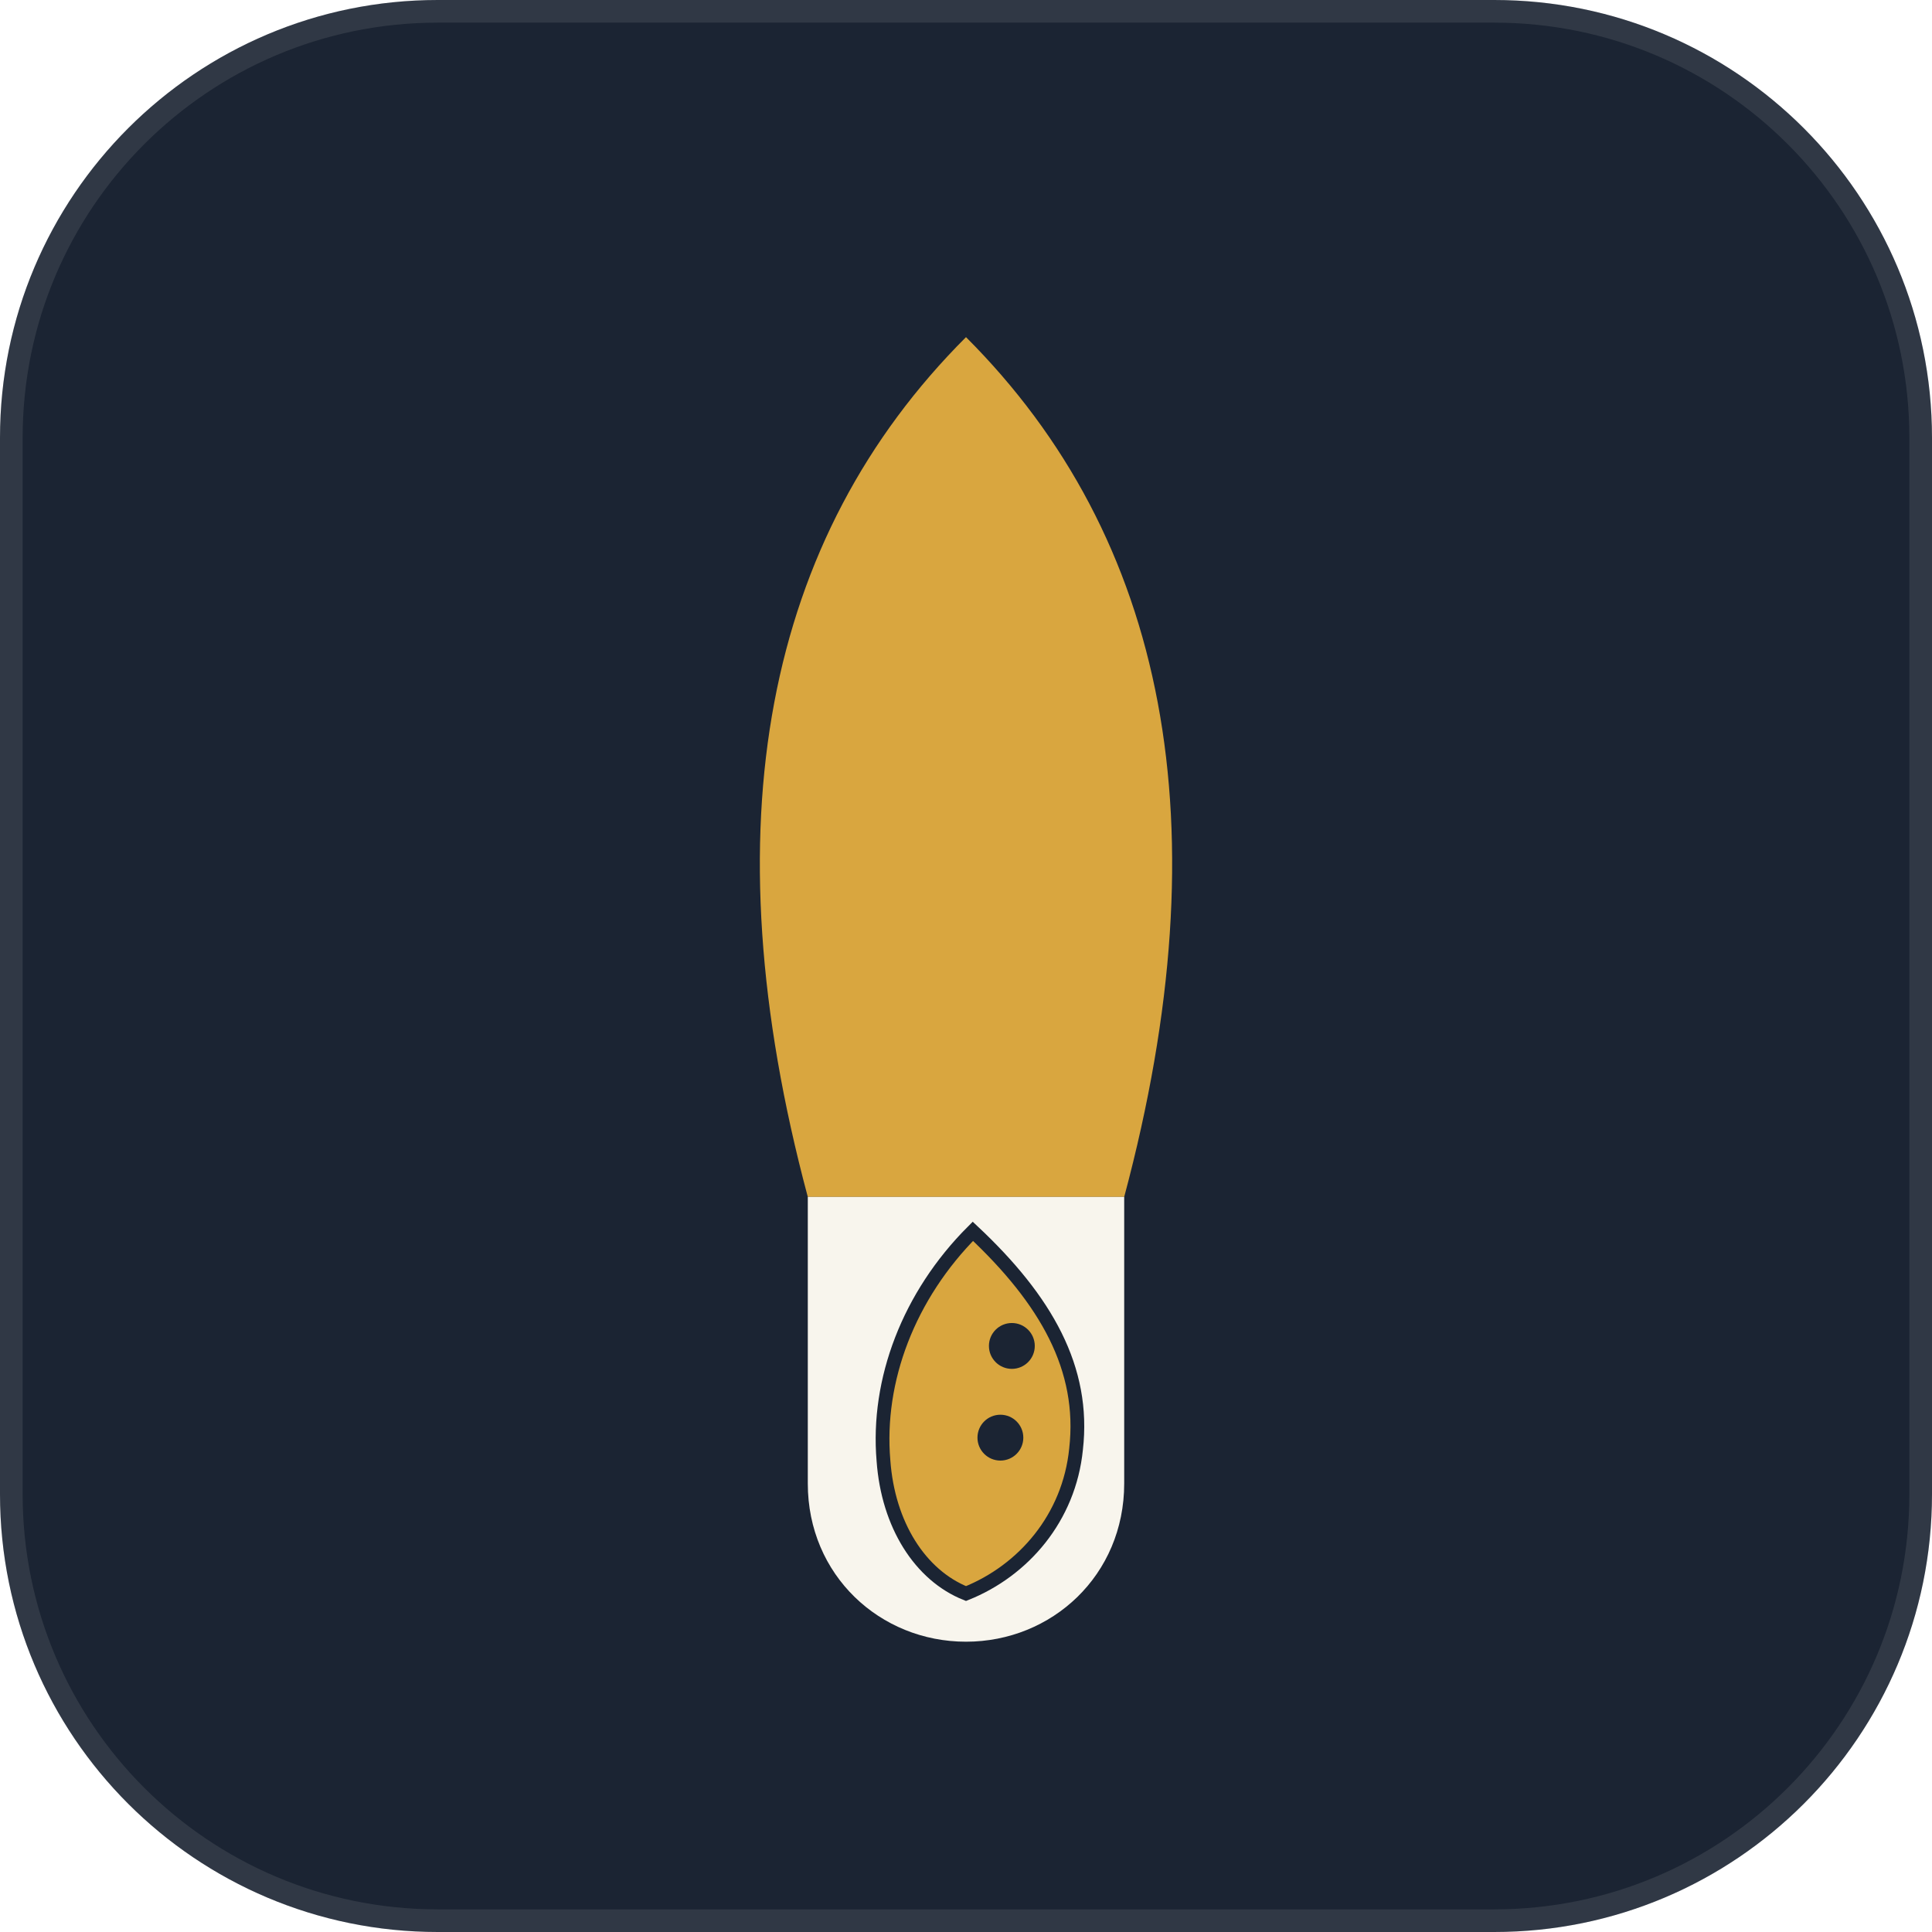
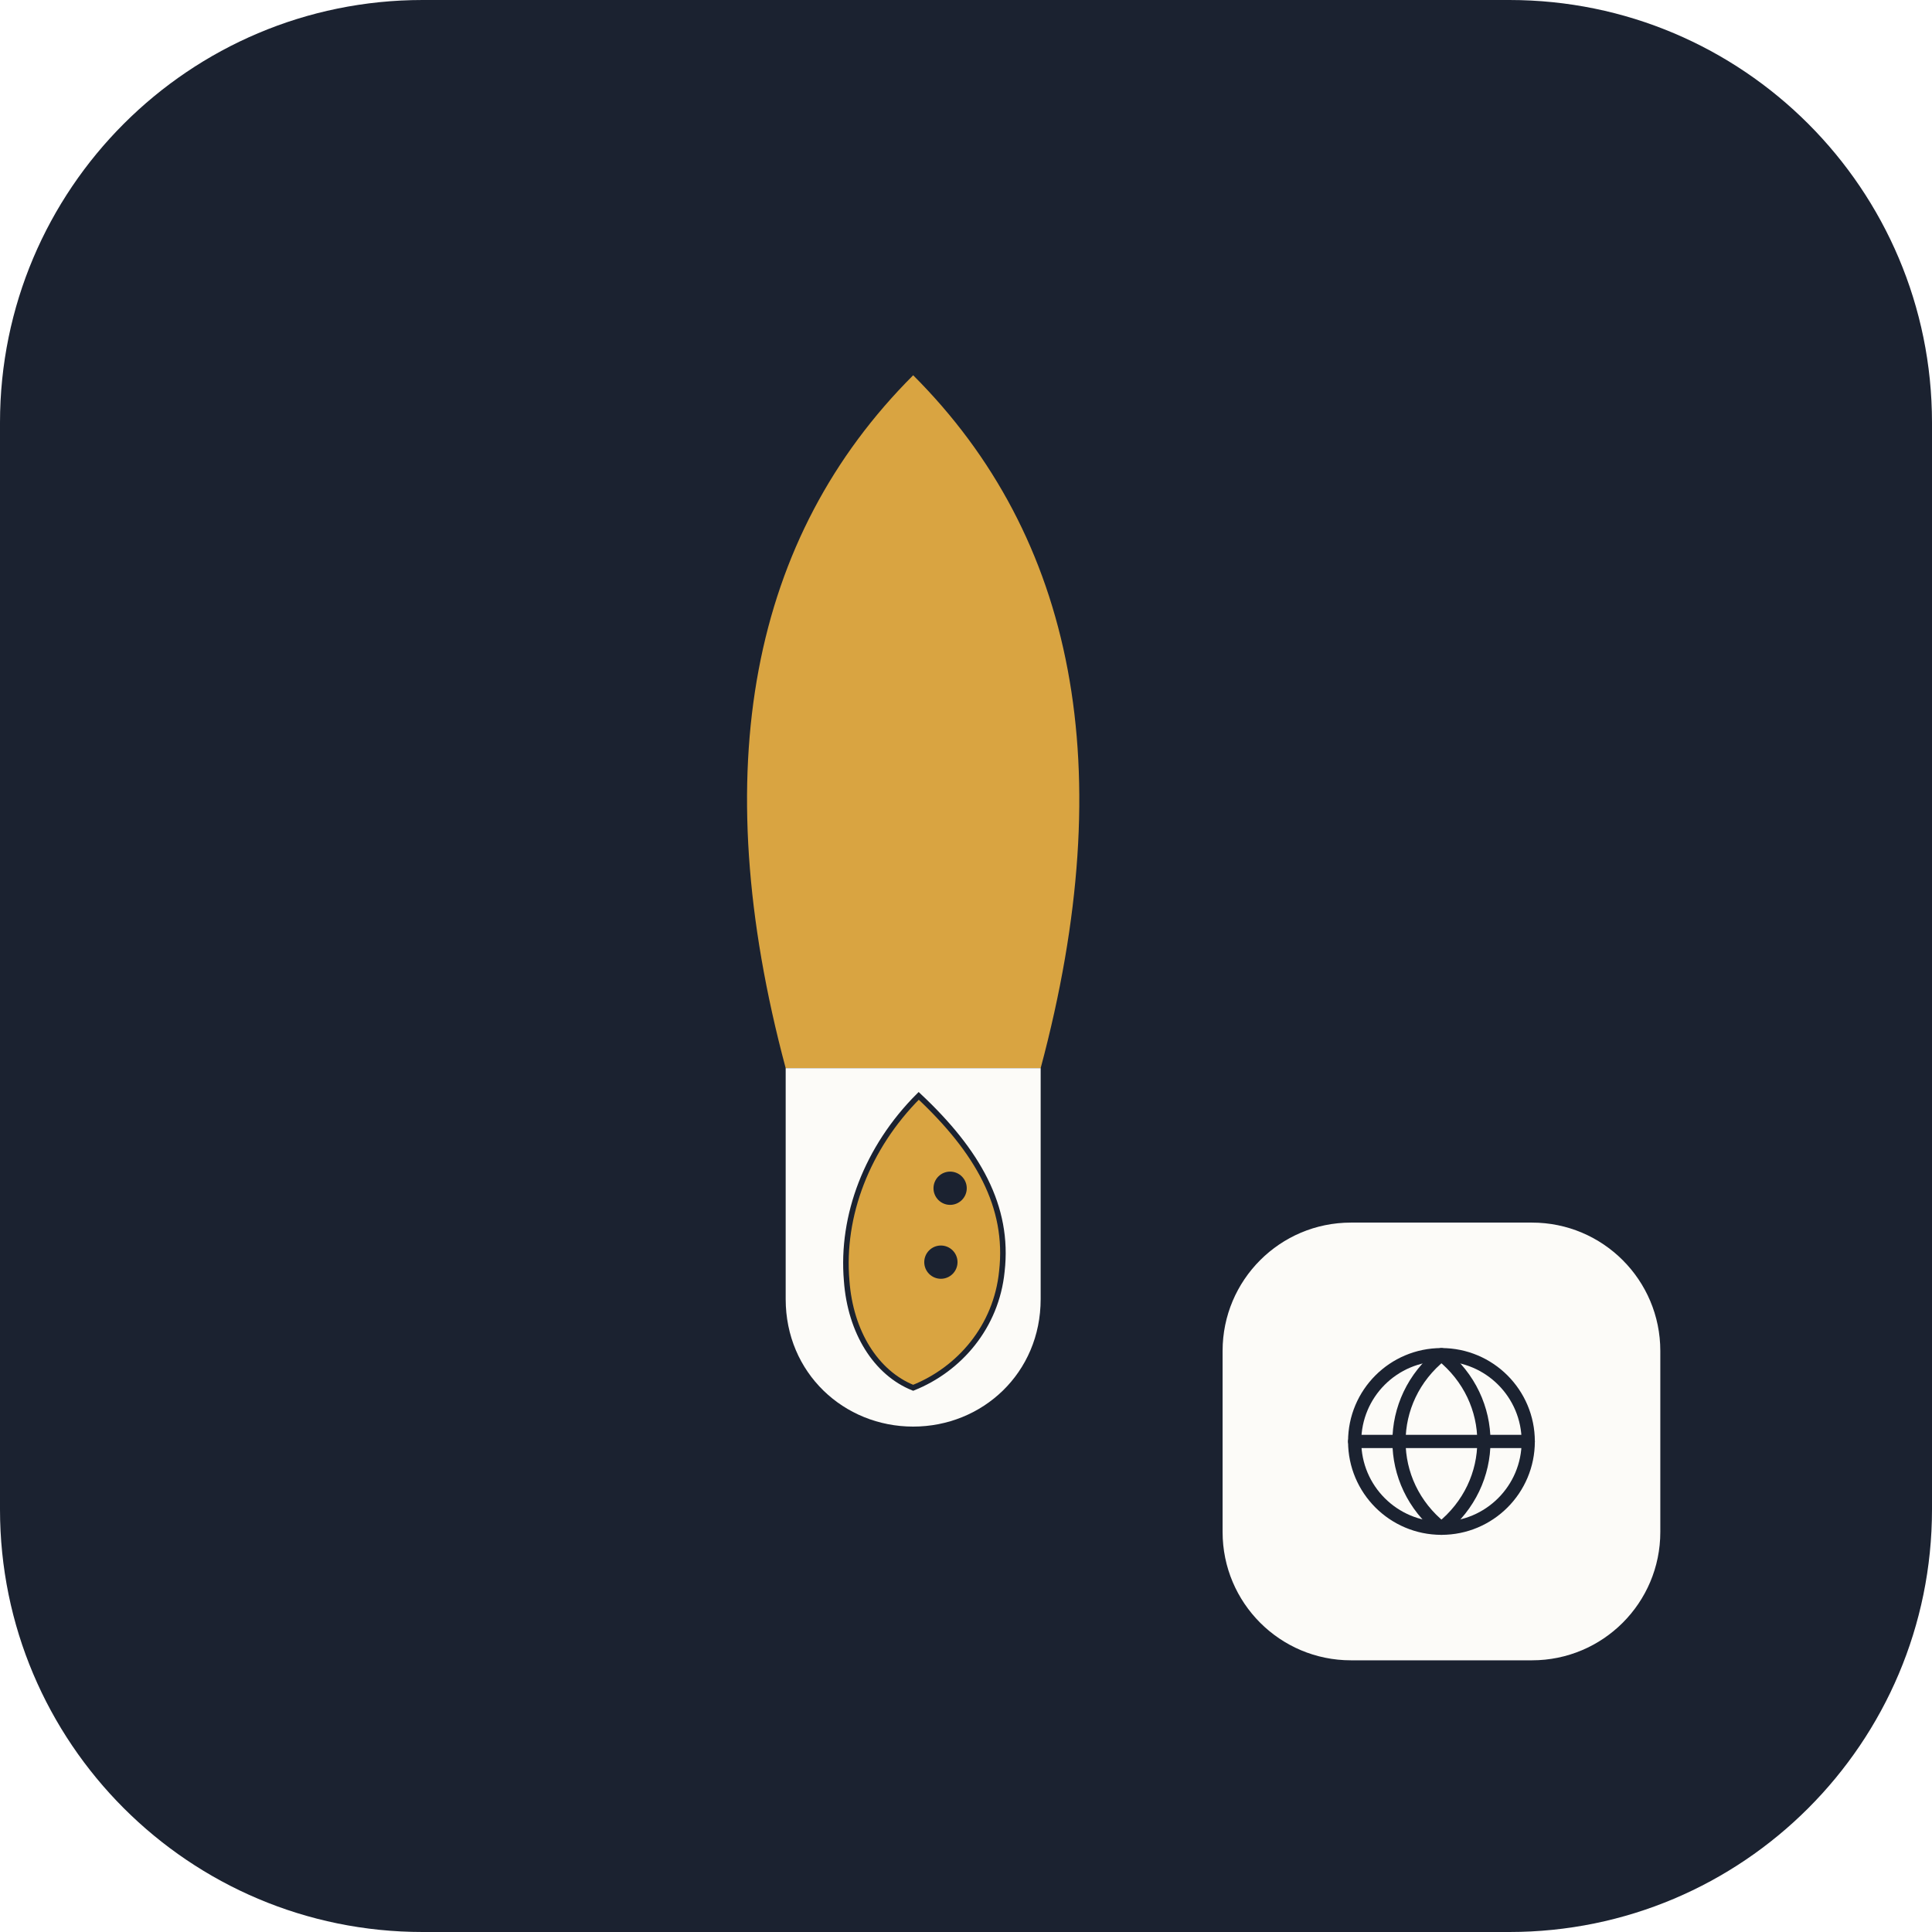
- <svg xmlns="http://www.w3.org/2000/svg" viewBox="0 0 512 512">
-   <rect width="512" height="512" rx="116" fill="#1B2433" />
-   <rect x="3" y="3" width="506" height="506" rx="113" fill="none" stroke="#F8F5ED" stroke-opacity=".10" stroke-width="6" />
-   <g transform="translate(256 256) scale(1.085) translate(-256 -256)">
-     <g transform="translate(256 262) scale(0.56) translate(-400 -385)">
-       <path fill="#D9A63F" d="M400 100C487.5 187.5 512.5 312.5 469 475L331 475C287.5 312.5 312.5 187.5 400 100Z" />
-       <path fill="#F8F5ED" d="M331 475L469 475L469 600C469 640 437.5 669 400 669C362.5 669 331 640 331 600Z" />
-       <path fill="#D9A63F" stroke="#1B2433" stroke-width="6" d="M403 490C435 520 452 550 448 585C445 615 425 638 400 648C380 640 366 618 364 590C361 555 375 518 403 490Z" />
-       <circle cx="420" cy="540" r="10" fill="#1B2433" />
-       <circle cx="415" cy="580" r="10" fill="#1B2433" />
-     </g>
+ <svg xmlns="http://www.w3.org/2000/svg" viewBox="0 0 512 512" role="img" aria-label="Irsyads site">
+   <rect width="512" height="512" rx="112" fill="#1B2230" />
+   <svg x="100" y="64" width="284" height="350" viewBox="110 95 580 580">
+     <path fill="#D9A441" d="M400 100C487.5 187.5 512.5 312.5 469 475L331 475C287.5 312.5 312.5 187.5 400 100Z" />
+     <path fill="#FCFBF8" d="M331 475L469 475L469 600C469 640 437.5 669 400 669C362.5 669 331 640 331 600Z" />
+     <path fill="#D9A441" stroke="#1B2230" stroke-width="3" d="M403 490C435 520 452 550 448 585C445 615 425 638 400 648C380 640 366 618 364 590C361 555 375 518 403 490Z" />
+     <circle cx="420" cy="540" r="9" fill="#1B2230" />
+     <circle cx="415" cy="580" r="9" fill="#1B2230" />
+   </svg>
+   <rect x="324" y="324" width="116" height="116" rx="34" fill="#FCFBF8" />
+   <g transform="translate(350 350)" fill="none" stroke="#1B2230" stroke-width="3.5" stroke-linecap="round" stroke-linejoin="round">
+     <circle cx="32" cy="32" r="23" />
+     <path d="M9 32h46M32 9c-15 12-15 34 0 46M32 9c15 12 15 34 0 46" />
  </g>
</svg>
